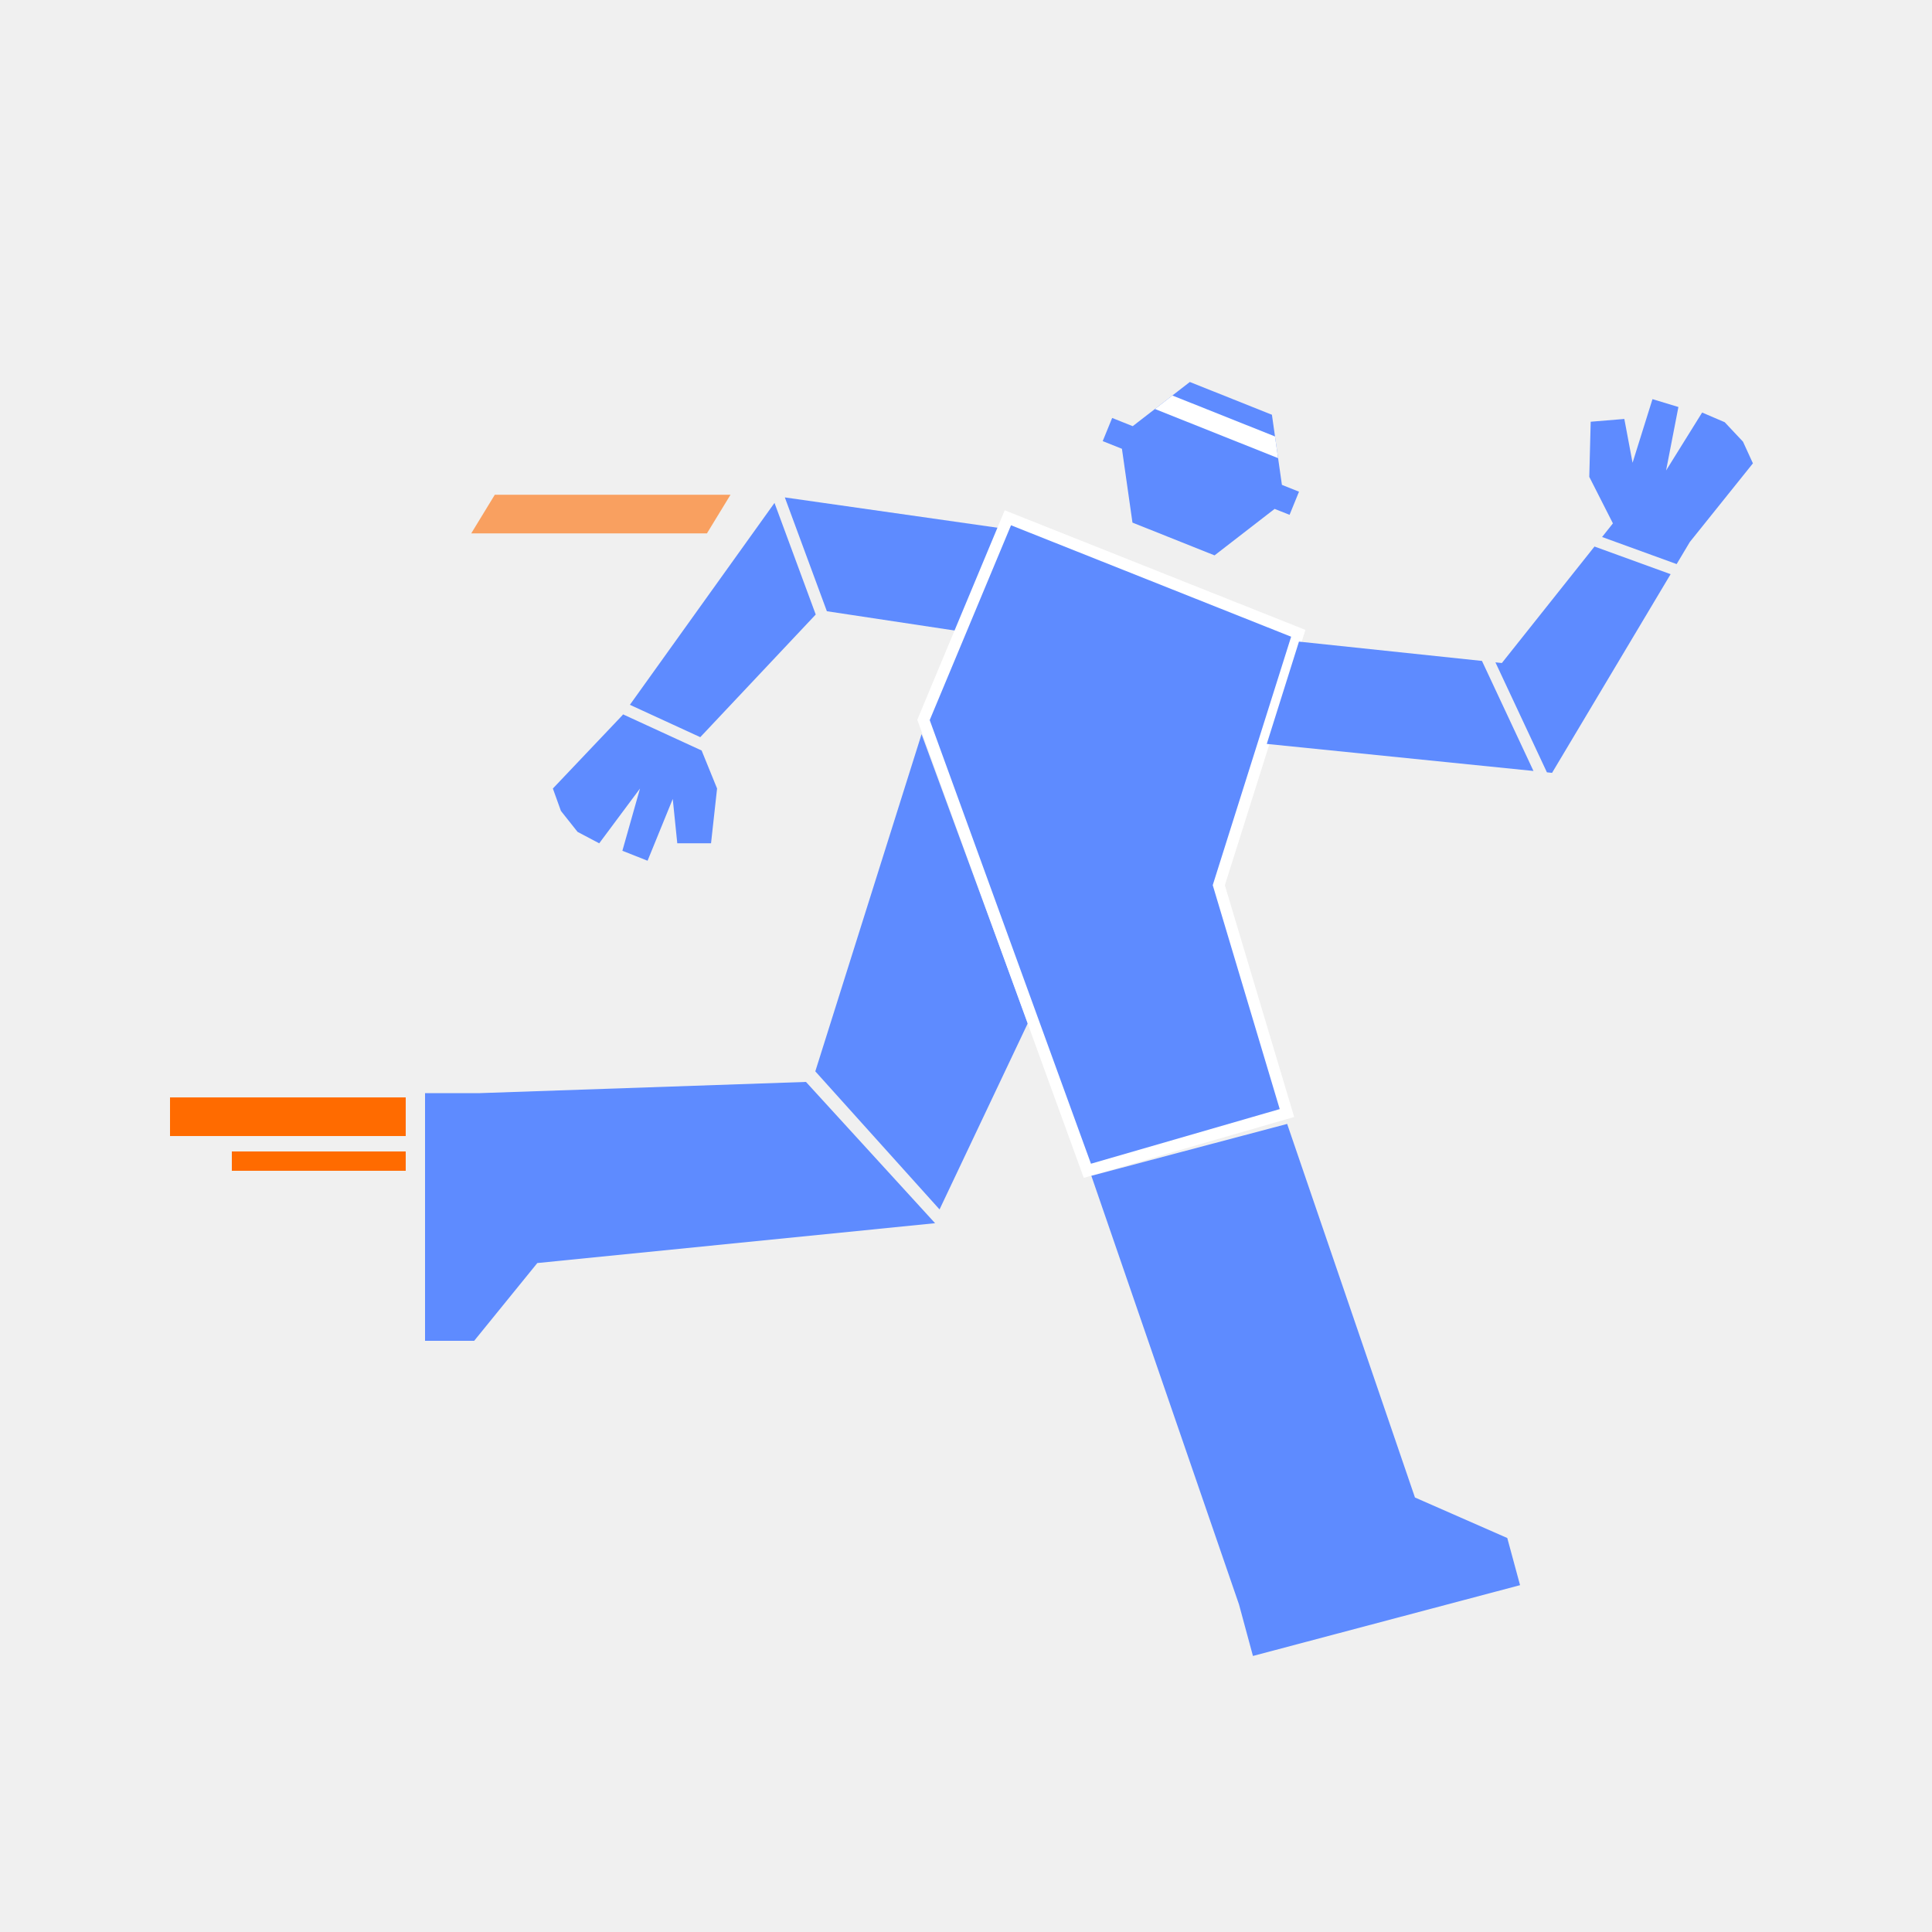
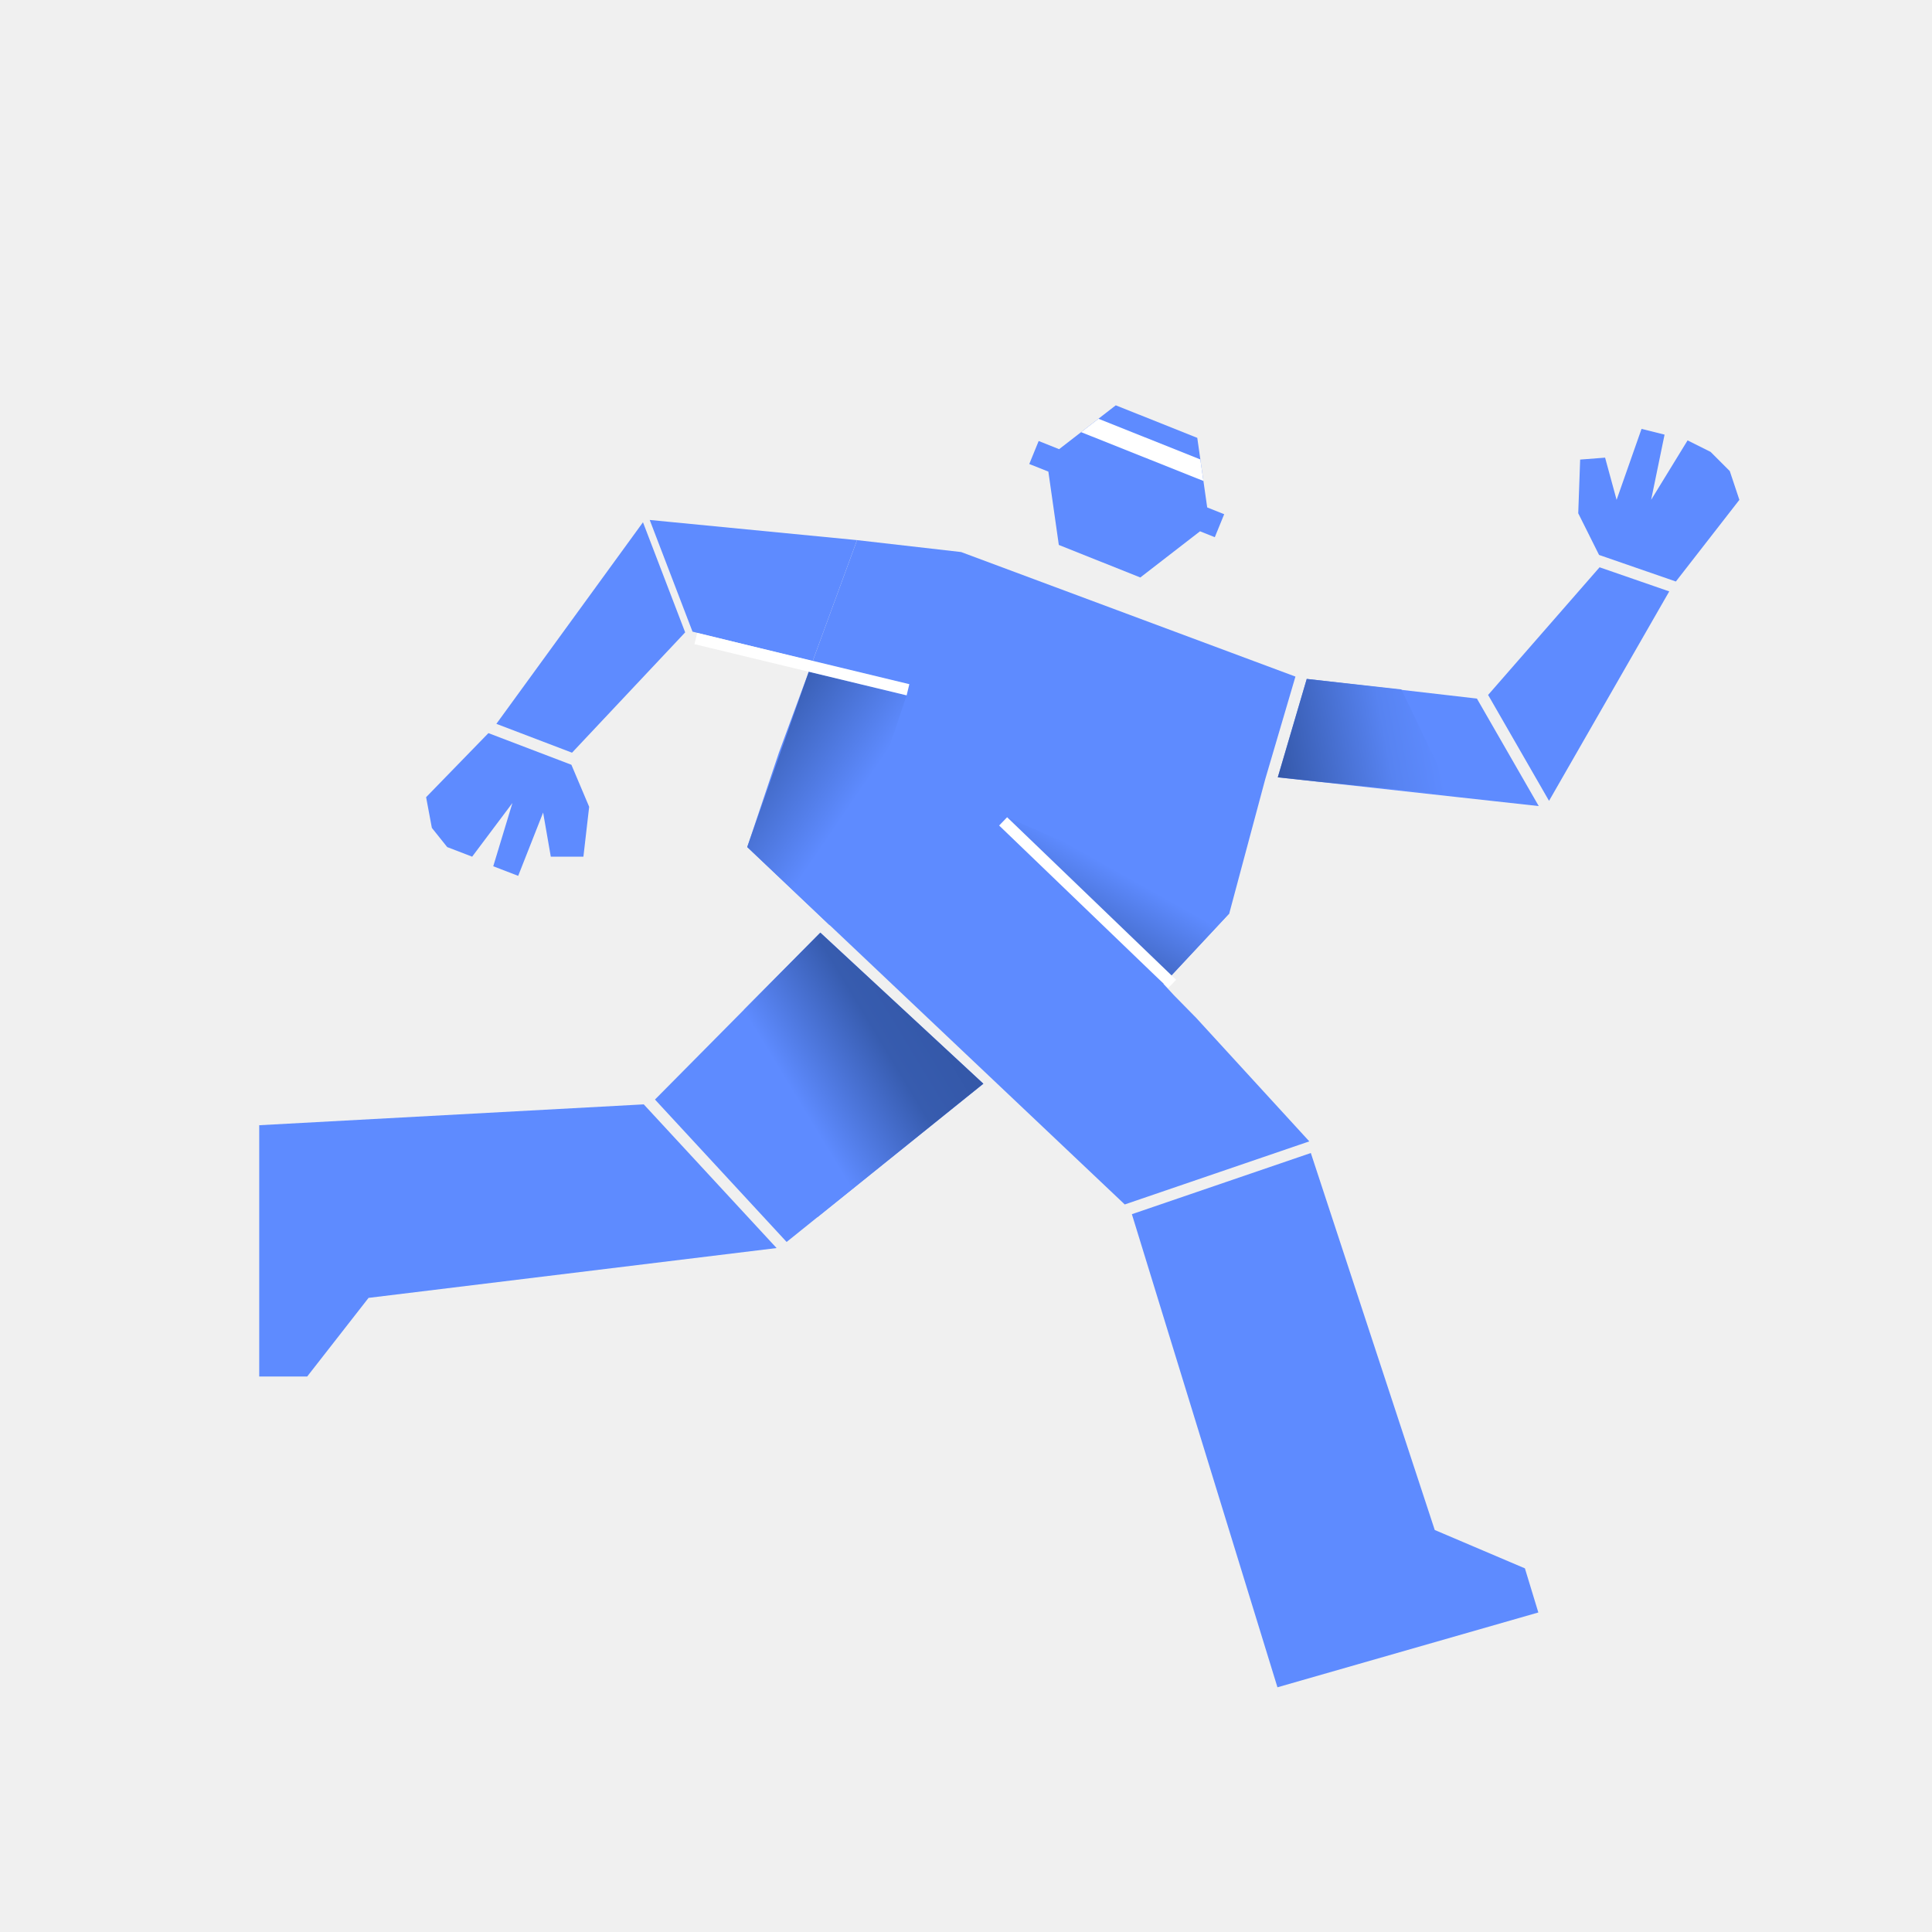
- <svg xmlns="http://www.w3.org/2000/svg" width="140" height="140" fill="none" viewBox="0 0 140 140">
-   <path fill="#5E8BFF" d="m59.08 77.634 7.7-24.434 7.7 20.943-6.397 13.497-9.003-10.006Z" />
-   <path fill="#5E8BFF" fill-rule="evenodd" d="m69.564 45.749-9.646-1.457-3.047-8.248 16.041 2.287-3.349 7.418Zm-23.92 5.324 10.479-14.63 2.988 8.087-8.367 8.888-5.1-2.345Zm-.497.693-.047.066-5.037 5.307.584 1.624 1.204 1.517 1.57.83 2.956-3.971L45.1 61.65l1.825.722 1.825-4.476.328 3.213h2.446l.438-3.971-1.12-2.754-5.695-2.619Z" clip-rule="evenodd" />
-   <path fill="#5E8BFF" stroke="#fff" stroke-width=".84" d="M73.034 37.52 66.92 52.17l11.875 32.67 14.462-4.185-4.938-16.51 5.76-18.253-21.045-8.372Z" />
-   <path fill="#5E8BFF" d="m102.533 108.514-9.261-27.071-14.189 3.76 10.7 31.063 1.01 3.731 19.356-5.13-.926-3.417-6.69-2.936ZM38.936 91.525l28.824-2.887L58.403 78.4l-23.716.815H30.8V97.16h3.56l4.576-5.635Z" />
-   <path fill="#5E8BFF" fill-rule="evenodd" d="m94.128 46.494 13.261 1.399 3.732 7.974-19.326-1.96 2.333-7.413Zm18.34 9.51-.373-.038-3.731-7.97.467.049 6.712-8.441 5.516 2.003-8.591 14.397Zm9.028-15.128.953-1.598 4.574-5.702-.719-1.571-1.327-1.412-1.634-.699-2.613 4.2.894-4.601-1.879-.57-1.443 4.611-.597-3.175-2.437.201-.103 3.994 1.713 3.372-.785.987 5.403 1.963Zm-29.131-4-4.354 3.368-5.948-2.374-.763-5.349-1.393-.556.684-1.678 1.49.595 4.139-3.202 5.948 2.374.724 5.08 1.239.495-.685 1.678-1.08-.431Z" clip-rule="evenodd" />
-   <path fill="#fff" d="m92.615 33.198-8.922-3.56 1.263-.978 7.435 2.967.224 1.57Z" />
-   <path fill="#FF6B00" d="M12.32 79.522H29.4v2.8H12.32z" />
-   <path fill="#FF6B00" d="M35.854 35.853h17.08l-1.708 2.8h-17.08l1.708-2.8Z" opacity=".6" />
-   <path fill="#FF6B00" d="M16.8 83.439h12.6v1.4H16.8z" />
+ <svg xmlns="http://www.w3.org/2000/svg" width="140" height="140" fill="none" viewBox="0 0 141 140">
+   <path fill="#5E8BFF" fill-rule="evenodd" d="m87.579 38.275-4.357 3.37-5.948-2.374-.763-5.352-1.393-.555.685-1.678 1.492.595 4.136-3.2 5.948 2.374.724 5.078 1.24.494-.685 1.678-1.08-.43Z" clip-rule="evenodd" />
+   <path fill="#fff" d="m87.826 34.6-8.922-3.56 1.264-.978 7.434 2.968.224 1.57Z" />
+   <path fill="#5E8BFF" d="M18.918 99.96V81.62l28.064-1.522 9.695 10.487-29.779 3.636-4.48 5.74h-3.5Zm35.616-38.64 2.31-6.887 2.464-6.678 3.24-8.836 7.596.87 24.399 9.089-2.206 7.494-1.5 5.596-.75 2.799-.374 1.399-4.799 5.144.77.833 1.61 1.638 8.246 9.002.003.02-13.457 4.6L54.534 61.32Zm17.233 17.27L59.868 67.564 47.801 79.746l9.608 10.394 14.358-11.55Z" />
+   <path fill="#5E8BFF" d="m47.417 37.447 15.13 1.472-3.239 8.836-8.768-2.157-3.123-8.15Zm-.491.168-10.7 14.712 5.521 2.106 8.258-8.782-3.08-8.036ZM31.098 57.68l4.547-4.676 6.056 2.31 1.297 3.067-.42 3.64h-2.38l-.56-3.22-1.82 4.62-1.82-.7 1.4-4.62-2.94 3.92-1.82-.7-1.12-1.4-.42-2.24Zm64.271-8.633-2.114 7.182 19.045 2.099-4.513-7.845-12.418-1.436Zm-2.139 73.594L82.606 88.113l13.06-4.465 9.044 27.513 6.58 2.8.98 3.22-19.04 5.46Zm19.821-64.694-4.447-7.729 8.135-9.317 5.085 1.76-8.773 15.286Zm9.256-16.007 4.635-5.96-.7-2.1-1.4-1.4-1.68-.84-2.66 4.34.98-4.76-1.68-.42-1.82 5.18-.84-3.08-1.82.14-.14 3.92 1.519 3.04 5.606 1.94Z" />
+   <path fill="url(#a)" d="m84.914 71.31 4.799-5.145-16.21-7.015 11.41 12.16Z" />
+   <path fill="url(#b)" d="M71.767 78.591 59.868 67.566l-3.016 3.046-2.556 2.582 5.362 15.134 4.93-3.962 3.59-2.887 1.794-1.444 1.795-1.444Z" />
+   <path fill="url(#c)" d="m66.168 50.245-7.14-1.722-4.494 12.796 3.703 3.514 1.851 1.757.463.44 5.617-16.785Z" />
+   <path fill="url(#d)" d="m95.368 49.05-2.113 7.181 2.054.22 1.028.11 6.356.625 3.286.34-3.705-7.71-6.906-.766Z" />
+   <path stroke="#fff" stroke-width=".84" d="M85.544 71.31 73.21 59.445m-6.944-9.605-15.484-3.738" />
+   <defs>
+     <linearGradient id="a" x1="71.068" x2="77.102" y1="71.316" y2="60.564" gradientUnits="userSpaceOnUse">
+       <stop offset=".332" stop-color="#3255A4" />
+       <stop offset="1" stop-color="#5E8BFF" />
+     </linearGradient>
+     <linearGradient id="b" x1="67.708" x2="55.346" y1="67.566" y2="75.042" gradientUnits="userSpaceOnUse">
+       <stop stop-color="#3255A4" />
+       <stop offset=".485" stop-color="#375CAF" />
+       <stop offset="1" stop-color="#5E8BFF" />
+     </linearGradient>
+     <linearGradient id="c" x1="49.872" x2="64.068" y1="45.695" y2="55.355" gradientUnits="userSpaceOnUse">
+       <stop offset=".091" stop-color="#3255A4" />
+       <stop offset=".485" stop-color="#375CAF" />
+       <stop offset="1" stop-color="#5E8BFF" />
+     </linearGradient>
+     <linearGradient id="d" x1="92.516" x2="104.682" y1="55.065" y2="52.783" gradientUnits="userSpaceOnUse">
+       <stop stop-color="#3255A4" />
+       <stop offset=".708" stop-color="#5783F1" />
+       <stop offset="1" stop-color="#5E8BFF" />
+     </linearGradient>
+   </defs>
</svg>
